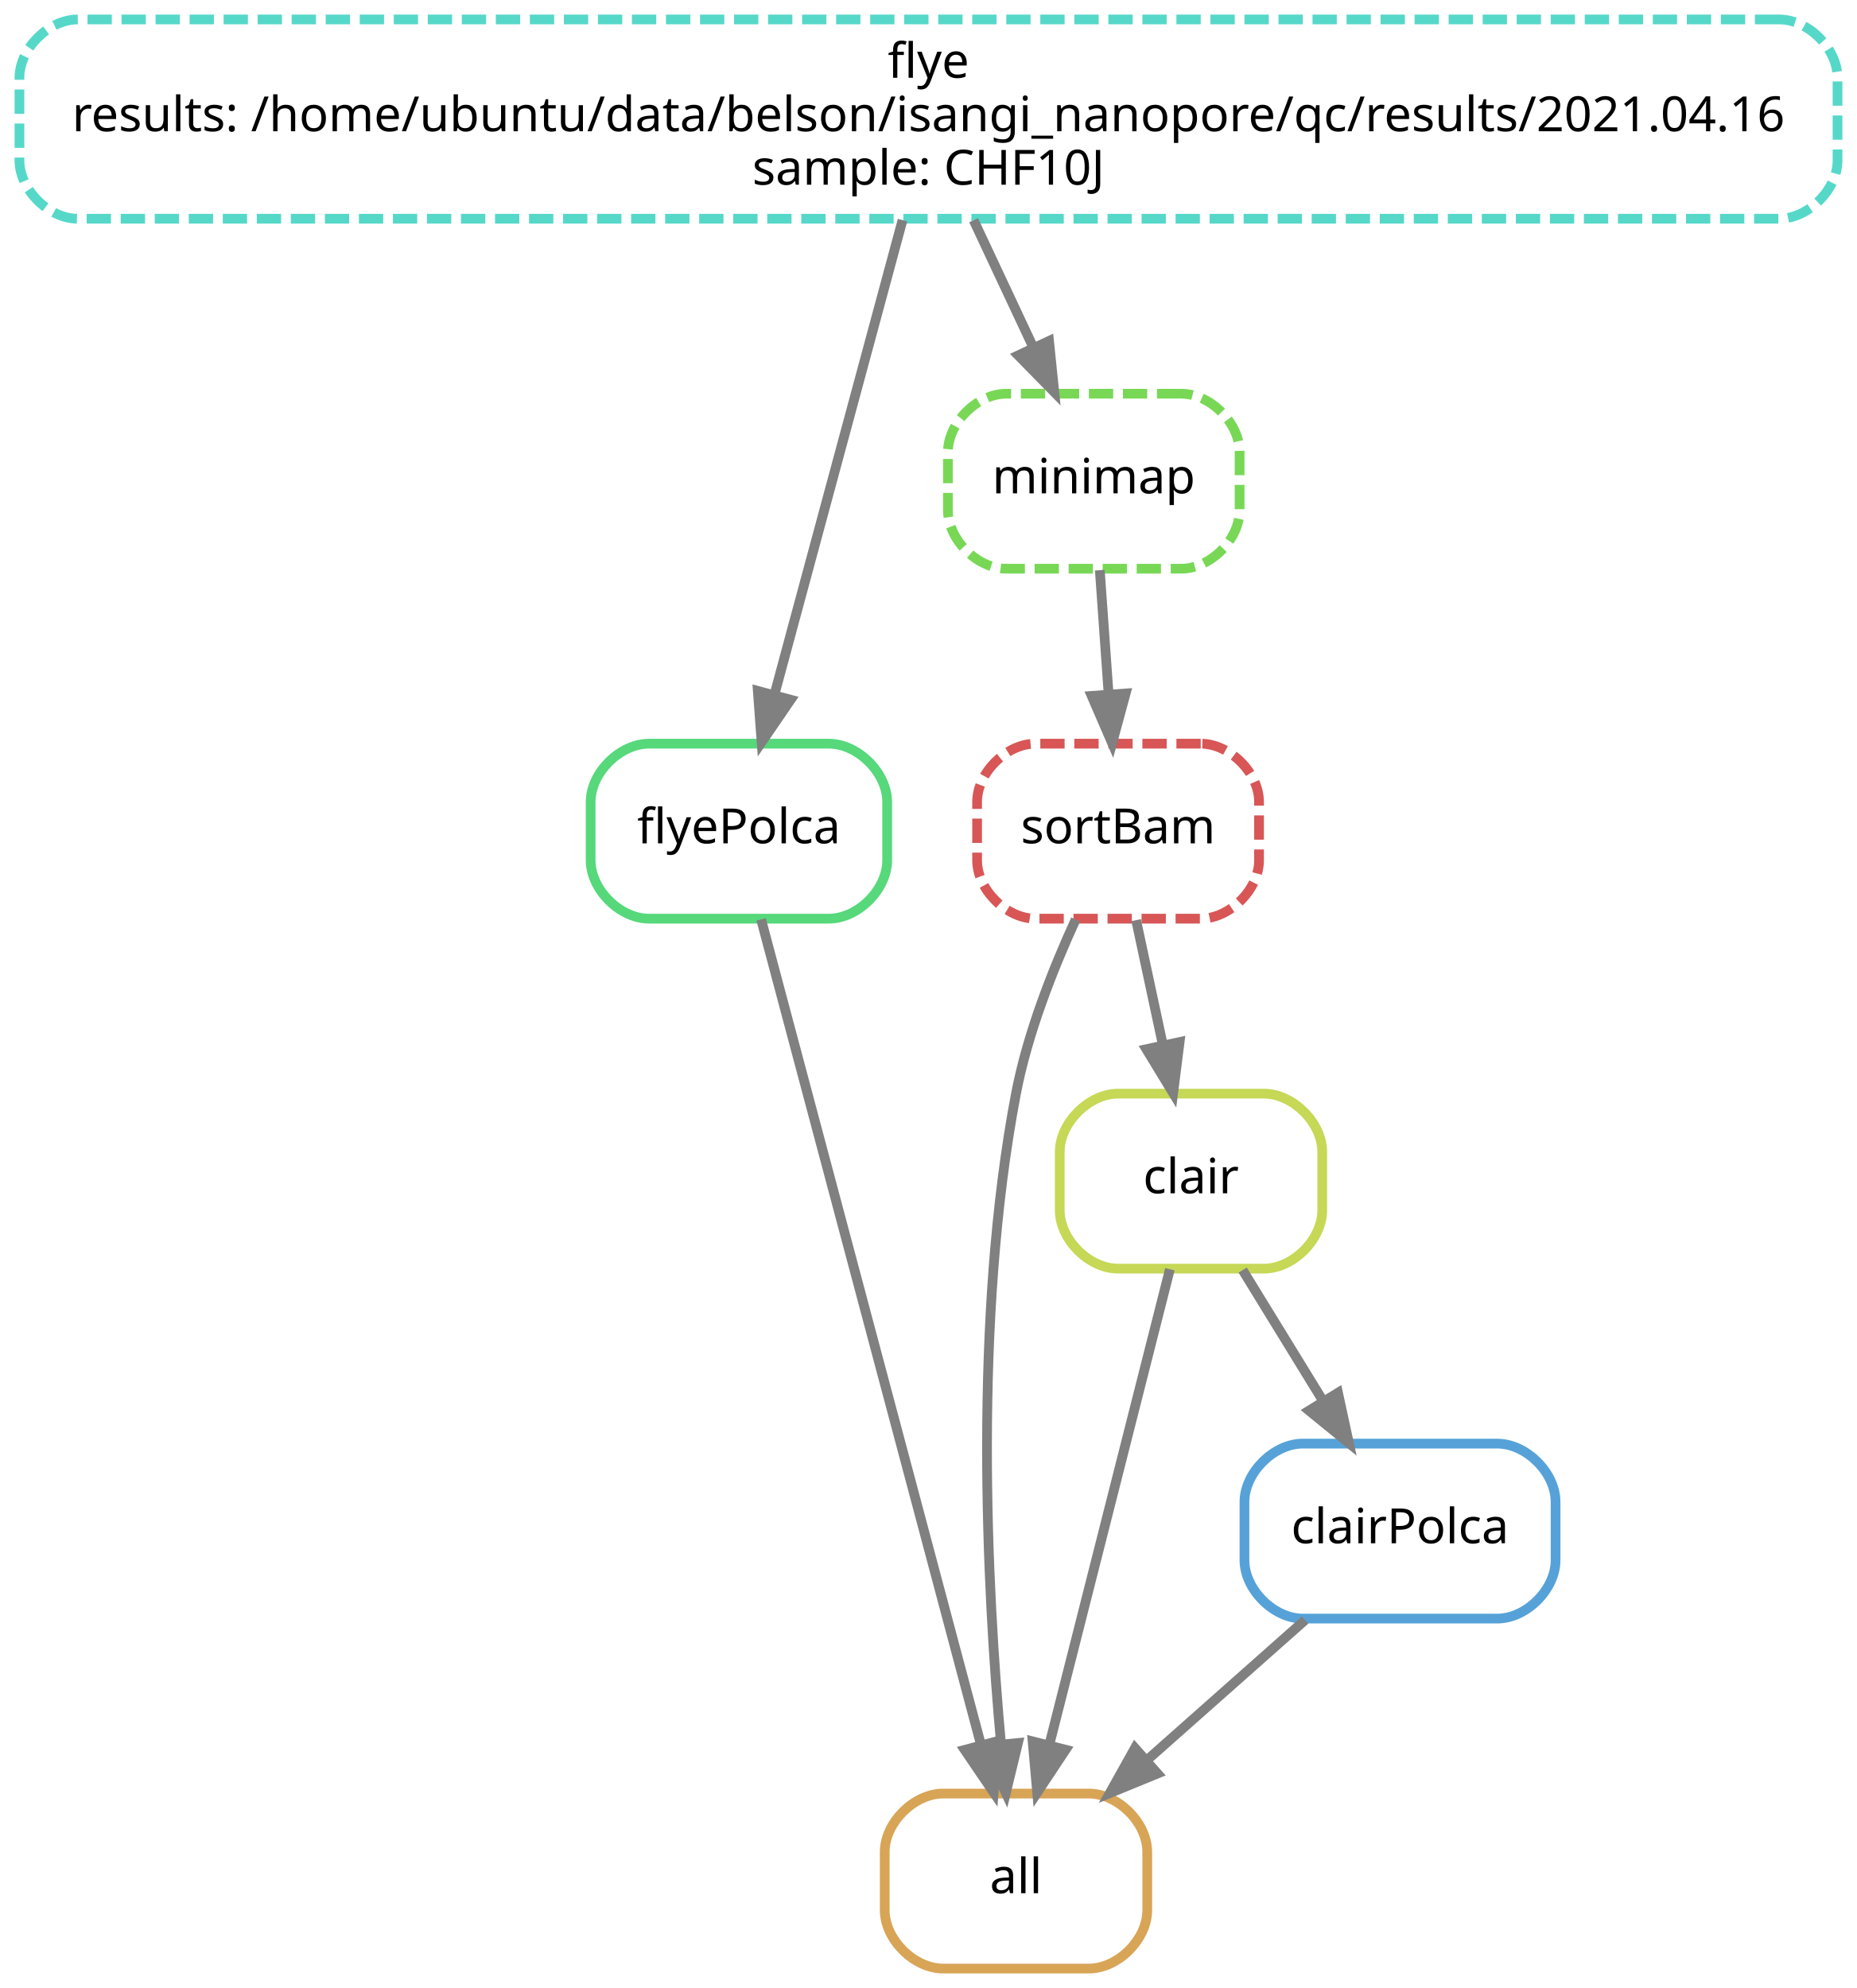
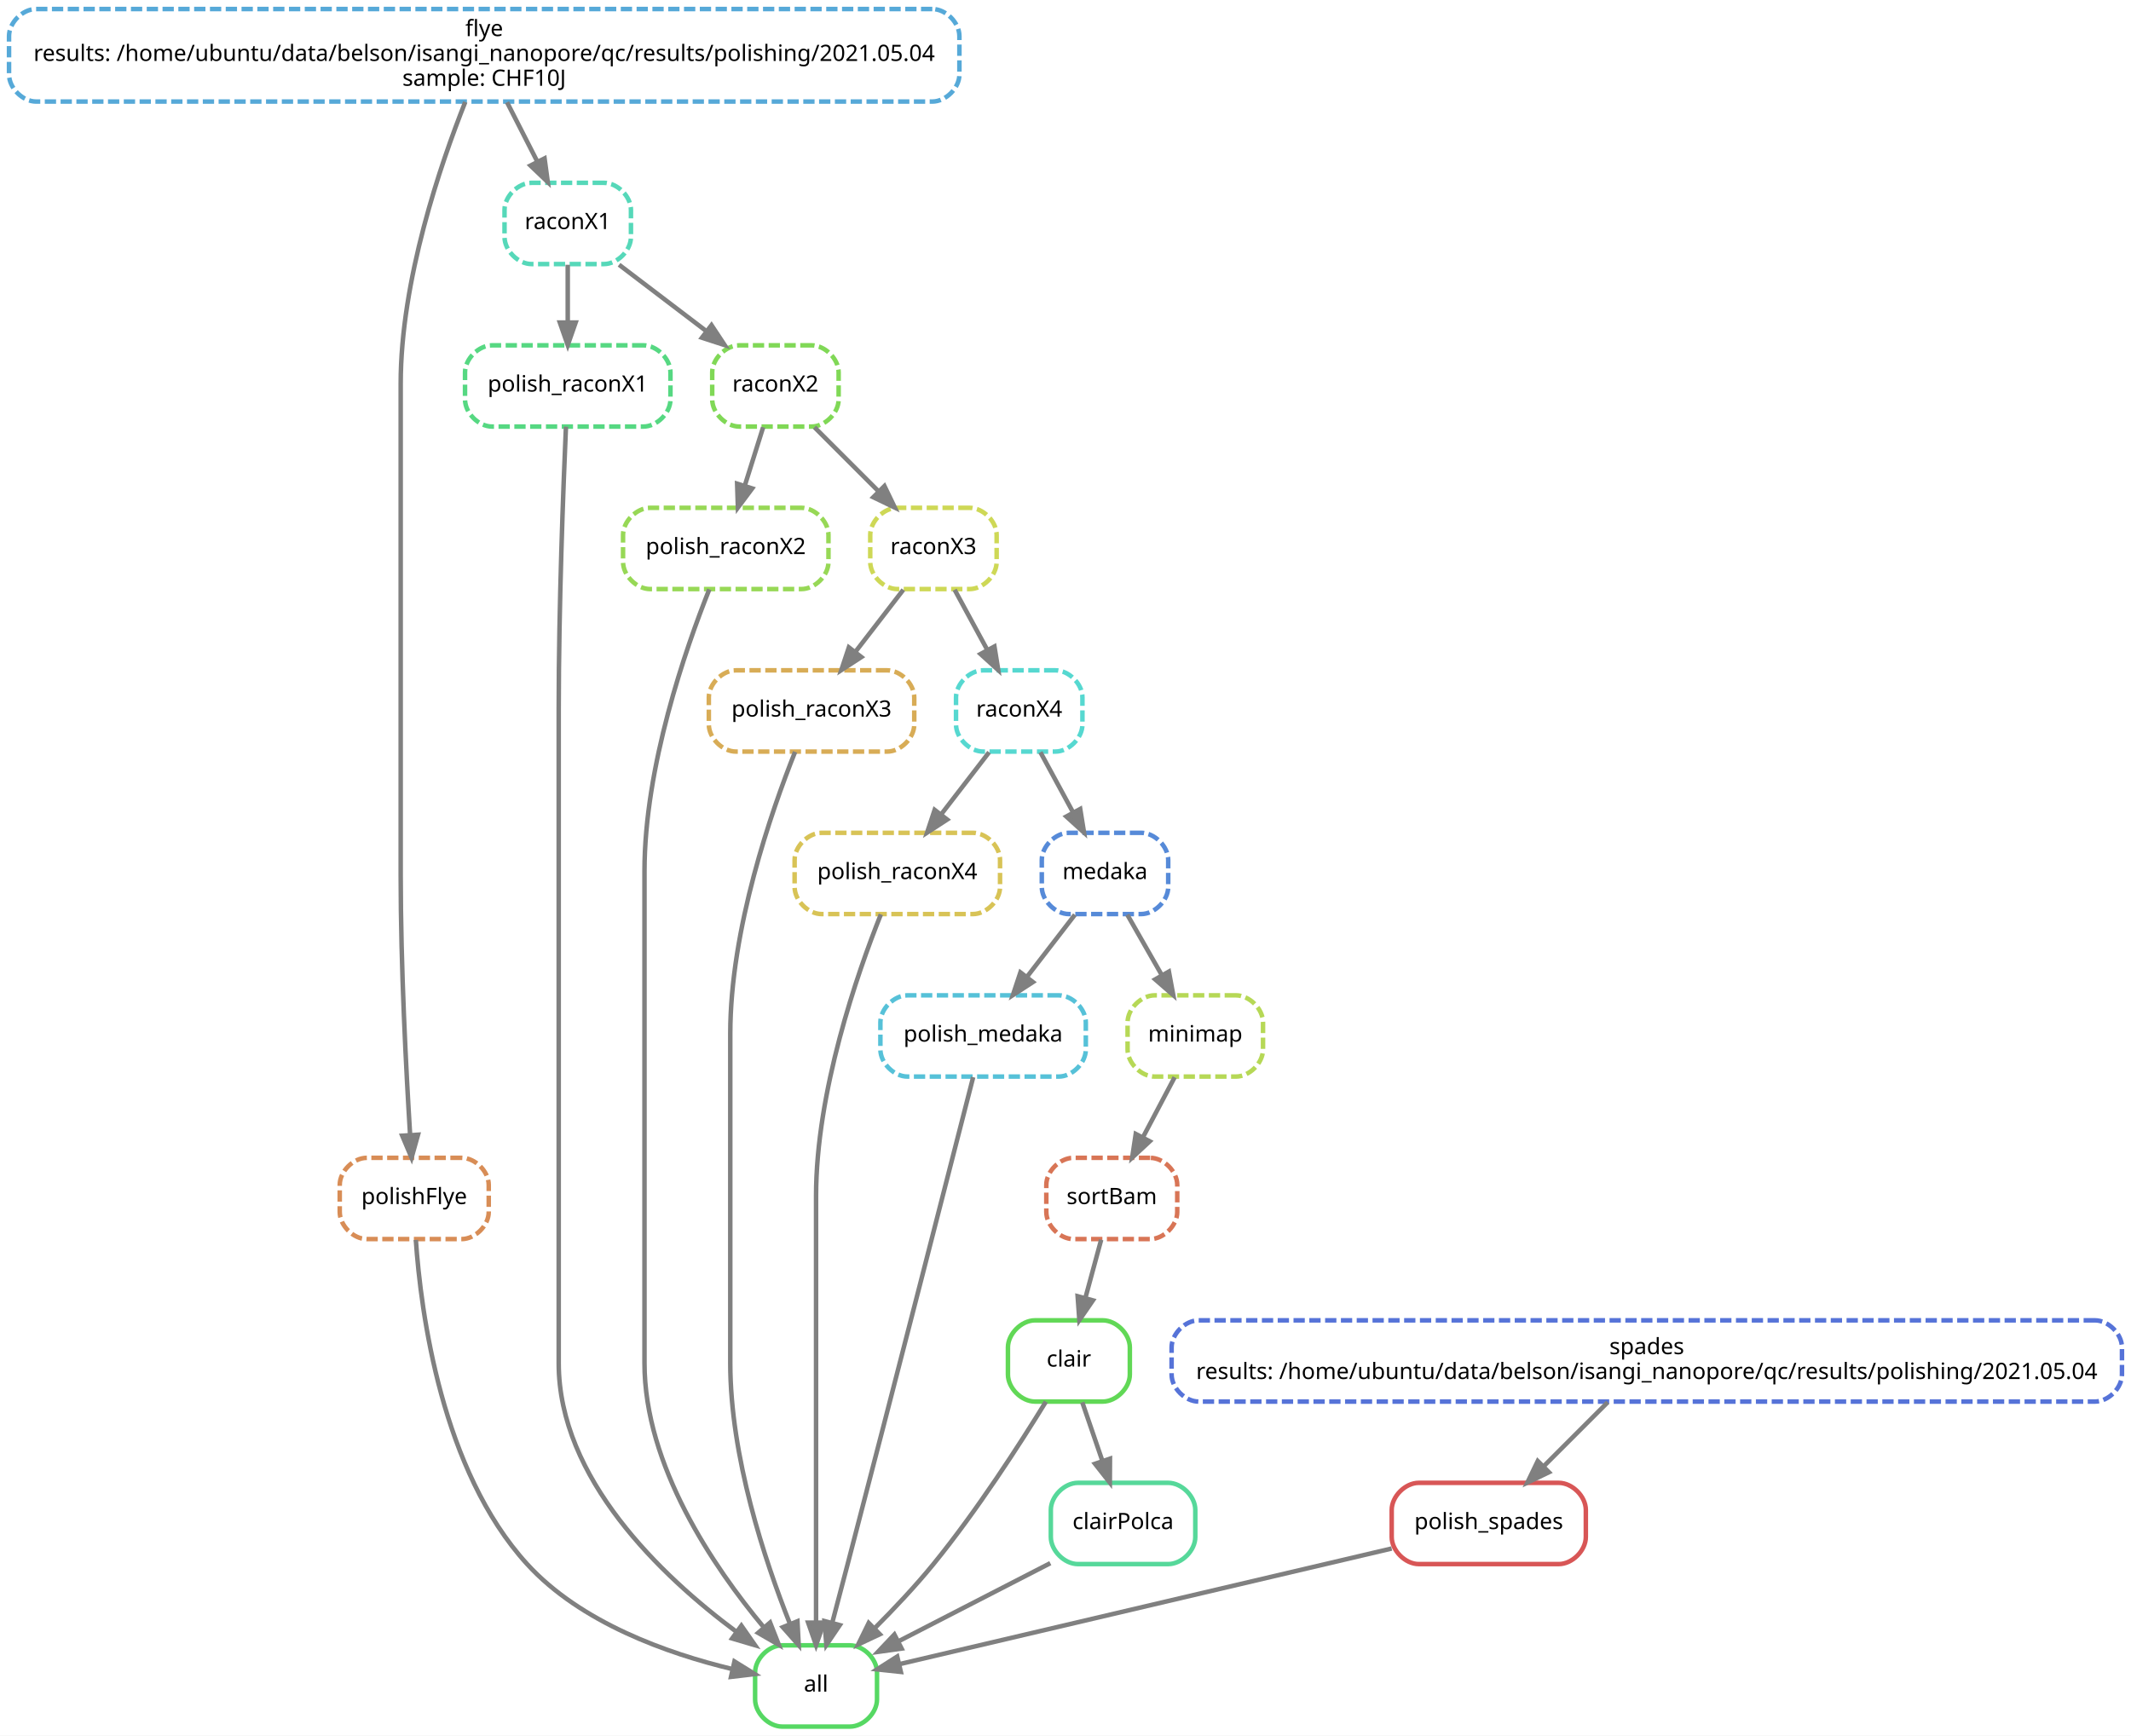
- <svg xmlns="http://www.w3.org/2000/svg" width="382pt" height="409pt" viewBox="0.00 0.00 382.00 409.00">
-   <g id="graph0" class="graph" transform="scale(1 1) rotate(0) translate(4 405)">
-     <polygon fill="white" stroke="transparent" points="-4,4 -4,-405 378,-405 378,4 -4,4" />
+ <svg xmlns="http://www.w3.org/2000/svg" width="944pt" height="769pt" viewBox="0.00 0.00 944.00 769.00">
+   <g id="graph0" class="graph" transform="scale(1 1) rotate(0) translate(4 765)">
+     <polygon fill="white" stroke="transparent" points="-4,4 -4,-765 940,-765 940,4 -4,4" />
    <g id="node1" class="node">
-       <path fill="none" stroke="#d8a456" stroke-width="2" d="M220,-36C220,-36 190,-36 190,-36 184,-36 178,-30 178,-24 178,-24 178,-12 178,-12 178,-6 184,0 190,0 190,0 220,0 220,0 226,0 232,-6 232,-12 232,-12 232,-24 232,-24 232,-30 226,-36 220,-36" />
-       <text text-anchor="middle" x="205" y="-15.5" font-family="sans" font-size="10.00">all</text>
+       <path fill="none" stroke="#56d863" stroke-width="2" d="M372.5,-36C372.5,-36 342.5,-36 342.5,-36 336.5,-36 330.5,-30 330.5,-24 330.5,-24 330.5,-12 330.5,-12 330.5,-6 336.5,0 342.5,0 342.5,0 372.5,0 372.5,0 378.5,0 384.5,-6 384.5,-12 384.5,-12 384.5,-24 384.5,-24 384.5,-30 378.5,-36 372.5,-36" />
+       <text text-anchor="middle" x="357.5" y="-15.5" font-family="sans" font-size="10.00">all</text>
    </g>
    <g id="node2" class="node">
-       <path fill="none" stroke="#56d87b" stroke-width="2" d="M166.5,-252C166.5,-252 129.5,-252 129.5,-252 123.5,-252 117.5,-246 117.5,-240 117.5,-240 117.5,-228 117.5,-228 117.5,-222 123.5,-216 129.5,-216 129.5,-216 166.5,-216 166.5,-216 172.5,-216 178.5,-222 178.5,-228 178.5,-228 178.5,-240 178.5,-240 178.5,-246 172.5,-252 166.5,-252" />
-       <text text-anchor="middle" x="148" y="-231.5" font-family="sans" font-size="10.00">flyePolca</text>
+       <path fill="none" stroke="#d88d56" stroke-width="2" stroke-dasharray="5,2" d="M200.5,-252C200.5,-252 158.5,-252 158.5,-252 152.5,-252 146.5,-246 146.5,-240 146.5,-240 146.5,-228 146.5,-228 146.5,-222 152.5,-216 158.5,-216 158.5,-216 200.5,-216 200.5,-216 206.5,-216 212.5,-222 212.5,-228 212.5,-228 212.5,-240 212.5,-240 212.5,-246 206.5,-252 200.5,-252" />
+       <text text-anchor="middle" x="179.5" y="-231.5" font-family="sans" font-size="10.00">polishFlye</text>
    </g>
    <g id="edge1" class="edge">
-       <path fill="none" stroke="grey" stroke-width="2" d="M152.57,-215.85C162.45,-178.75 185.87,-90.81 197.78,-46.1" />
-       <polygon fill="grey" stroke="grey" stroke-width="2" points="201.22,-46.8 200.41,-36.23 194.45,-44.99 201.22,-46.8" />
+       <path fill="none" stroke="grey" stroke-width="2" d="M180.21,-215.63C182.44,-183.32 191.62,-113.51 229.5,-72 253.25,-45.97 291.74,-32.38 320.32,-25.51" />
+       <polygon fill="grey" stroke="grey" stroke-width="2" points="321.35,-28.86 330.35,-23.27 319.83,-22.03 321.35,-28.86" />
    </g>
    <g id="node3" class="node">
-       <path fill="none" stroke="#56d8c9" stroke-width="2" stroke-dasharray="5,2" d="M362,-401C362,-401 12,-401 12,-401 6,-401 0,-395 0,-389 0,-389 0,-372 0,-372 0,-366 6,-360 12,-360 12,-360 362,-360 362,-360 368,-360 374,-366 374,-372 374,-372 374,-389 374,-389 374,-395 368,-401 362,-401" />
-       <text text-anchor="middle" x="187" y="-389" font-family="sans" font-size="10.00">flye</text>
-       <text text-anchor="middle" x="187" y="-378" font-family="sans" font-size="10.00">results: /home/ubuntu/data/belson/isangi_nanopore/qc/results/2021.04.16</text>
-       <text text-anchor="middle" x="187" y="-367" font-family="sans" font-size="10.00">sample: CHF10J</text>
+       <path fill="none" stroke="#56a9d8" stroke-width="2" stroke-dasharray="5,2" d="M409,-761C409,-761 12,-761 12,-761 6,-761 0,-755 0,-749 0,-749 0,-732 0,-732 0,-726 6,-720 12,-720 12,-720 409,-720 409,-720 415,-720 421,-726 421,-732 421,-732 421,-749 421,-749 421,-755 415,-761 409,-761" />
+       <text text-anchor="middle" x="210.5" y="-749" font-family="sans" font-size="10.00">flye</text>
+       <text text-anchor="middle" x="210.5" y="-738" font-family="sans" font-size="10.00">results: /home/ubuntu/data/belson/isangi_nanopore/qc/results/polishing/2021.05.04</text>
+       <text text-anchor="middle" x="210.5" y="-727" font-family="sans" font-size="10.00">sample: CHF10J</text>
+     </g>
+     <g id="edge10" class="edge">
+       <path fill="none" stroke="grey" stroke-width="2" d="M202.1,-719.81C191.19,-692.37 173.5,-640.84 173.5,-595 173.5,-595 173.5,-595 173.5,-377 173.5,-336.96 175.91,-290.63 177.68,-262.07" />
+       <polygon fill="grey" stroke="grey" stroke-width="2" points="181.17,-262.24 178.31,-252.04 174.19,-261.8 181.17,-262.24" />
+     </g>
+     <g id="node5" class="node">
+       <path fill="none" stroke="#56d8b9" stroke-width="2" stroke-dasharray="5,2" d="M263.5,-684C263.5,-684 231.5,-684 231.5,-684 225.5,-684 219.5,-678 219.5,-672 219.5,-672 219.5,-660 219.5,-660 219.5,-654 225.5,-648 231.5,-648 231.5,-648 263.5,-648 263.5,-648 269.5,-648 275.5,-654 275.5,-660 275.5,-660 275.5,-672 275.5,-672 275.5,-678 269.5,-684 263.5,-684" />
+       <text text-anchor="middle" x="247.5" y="-663.5" font-family="sans" font-size="10.00">raconX1</text>
+     </g>
+     <g id="edge12" class="edge">
+       <path fill="none" stroke="grey" stroke-width="2" d="M220.61,-719.69C224.76,-711.56 229.62,-702.03 234.06,-693.33" />
+       <polygon fill="grey" stroke="grey" stroke-width="2" points="237.23,-694.82 238.66,-684.32 231,-691.64 237.23,-694.82" />
+     </g>
+     <g id="node4" class="node">
+       <path fill="none" stroke="#56d882" stroke-width="2" stroke-dasharray="5,2" d="M281,-612C281,-612 214,-612 214,-612 208,-612 202,-606 202,-600 202,-600 202,-588 202,-588 202,-582 208,-576 214,-576 214,-576 281,-576 281,-576 287,-576 293,-582 293,-588 293,-588 293,-600 293,-600 293,-606 287,-612 281,-612" />
+       <text text-anchor="middle" x="247.5" y="-591.5" font-family="sans" font-size="10.00">polish_raconX1</text>
+     </g>
+     <g id="edge2" class="edge">
+       <path fill="none" stroke="grey" stroke-width="2" d="M246.71,-575.96C245.54,-549.3 243.5,-496.13 243.5,-451 243.5,-451 243.5,-451 243.5,-161 243.5,-110 288.77,-66.88 322.26,-41.97" />
+       <polygon fill="grey" stroke="grey" stroke-width="2" points="324.42,-44.73 330.48,-36.04 320.33,-39.05 324.42,-44.73" />
+     </g>
+     <g id="edge11" class="edge">
+       <path fill="none" stroke="grey" stroke-width="2" d="M247.5,-647.7C247.5,-639.98 247.5,-630.71 247.5,-622.11" />
+       <polygon fill="grey" stroke="grey" stroke-width="2" points="251,-622.1 247.5,-612.1 244,-622.1 251,-622.1" />
+     </g>
+     <g id="node7" class="node">
+       <path fill="none" stroke="#80d856" stroke-width="2" stroke-dasharray="5,2" d="M355.5,-612C355.5,-612 323.5,-612 323.5,-612 317.5,-612 311.5,-606 311.5,-600 311.5,-600 311.5,-588 311.5,-588 311.5,-582 317.5,-576 323.5,-576 323.5,-576 355.5,-576 355.5,-576 361.5,-576 367.5,-582 367.5,-588 367.5,-588 367.5,-600 367.5,-600 367.5,-606 361.5,-612 355.5,-612" />
+       <text text-anchor="middle" x="339.5" y="-591.5" font-family="sans" font-size="10.00">raconX2</text>
+     </g>
+     <g id="edge14" class="edge">
+       <path fill="none" stroke="grey" stroke-width="2" d="M270.24,-647.7C281.94,-638.8 296.36,-627.82 309.01,-618.2" />
+       <polygon fill="grey" stroke="grey" stroke-width="2" points="311.18,-620.94 317.02,-612.1 306.94,-615.37 311.18,-620.94" />
+     </g>
+     <g id="node6" class="node">
+       <path fill="none" stroke="#97d856" stroke-width="2" stroke-dasharray="5,2" d="M351,-540C351,-540 284,-540 284,-540 278,-540 272,-534 272,-528 272,-528 272,-516 272,-516 272,-510 278,-504 284,-504 284,-504 351,-504 351,-504 357,-504 363,-510 363,-516 363,-516 363,-528 363,-528 363,-534 357,-540 351,-540" />
+       <text text-anchor="middle" x="317.5" y="-519.5" font-family="sans" font-size="10.00">polish_raconX2</text>
+     </g>
+     <g id="edge3" class="edge">
+       <path fill="none" stroke="grey" stroke-width="2" d="M310.21,-503.87C299.7,-477.53 281.5,-425.29 281.5,-379 281.5,-379 281.5,-379 281.5,-161 281.5,-115.64 312.02,-70.75 334.38,-43.95" />
+       <polygon fill="grey" stroke="grey" stroke-width="2" points="337.14,-46.09 341.01,-36.23 331.84,-41.53 337.14,-46.09" />
+     </g>
+     <g id="edge13" class="edge">
+       <path fill="none" stroke="grey" stroke-width="2" d="M334.06,-575.7C331.61,-567.9 328.66,-558.51 325.93,-549.83" />
+       <polygon fill="grey" stroke="grey" stroke-width="2" points="329.21,-548.59 322.88,-540.1 322.54,-550.69 329.21,-548.59" />
+     </g>
+     <g id="node9" class="node">
+       <path fill="none" stroke="#ced856" stroke-width="2" stroke-dasharray="5,2" d="M425.5,-540C425.5,-540 393.5,-540 393.5,-540 387.5,-540 381.5,-534 381.5,-528 381.5,-528 381.5,-516 381.5,-516 381.5,-510 387.5,-504 393.5,-504 393.5,-504 425.5,-504 425.5,-504 431.5,-504 437.5,-510 437.5,-516 437.5,-516 437.5,-528 437.5,-528 437.5,-534 431.5,-540 425.5,-540" />
+       <text text-anchor="middle" x="409.5" y="-519.5" font-family="sans" font-size="10.00">raconX3</text>
+     </g>
+     <g id="edge16" class="edge">
+       <path fill="none" stroke="grey" stroke-width="2" d="M356.8,-575.7C365.36,-567.14 375.84,-556.66 385.2,-547.3" />
+       <polygon fill="grey" stroke="grey" stroke-width="2" points="387.8,-549.65 392.4,-540.1 382.85,-544.7 387.8,-549.65" />
+     </g>
+     <g id="node8" class="node">
+       <path fill="none" stroke="#d8ac56" stroke-width="2" stroke-dasharray="5,2" d="M389,-468C389,-468 322,-468 322,-468 316,-468 310,-462 310,-456 310,-456 310,-444 310,-444 310,-438 316,-432 322,-432 322,-432 389,-432 389,-432 395,-432 401,-438 401,-444 401,-444 401,-456 401,-456 401,-462 395,-468 389,-468" />
+       <text text-anchor="middle" x="355.5" y="-447.5" font-family="sans" font-size="10.00">polish_raconX3</text>
+     </g>
+     <g id="edge4" class="edge">
+       <path fill="none" stroke="grey" stroke-width="2" d="M348.21,-431.87C337.7,-405.53 319.5,-353.29 319.5,-307 319.5,-307 319.5,-307 319.5,-161 319.5,-119.63 334.73,-73.72 345.91,-45.61" />
+       <polygon fill="grey" stroke="grey" stroke-width="2" points="349.26,-46.67 349.81,-36.09 342.78,-44.02 349.26,-46.67" />
+     </g>
+     <g id="edge15" class="edge">
+       <path fill="none" stroke="grey" stroke-width="2" d="M396.15,-503.7C389.74,-495.39 381.94,-485.28 374.89,-476.14" />
+       <polygon fill="grey" stroke="grey" stroke-width="2" points="377.57,-473.88 368.69,-468.1 372.03,-478.16 377.57,-473.88" />
+     </g>
+     <g id="node11" class="node">
+       <path fill="none" stroke="#56d8d0" stroke-width="2" stroke-dasharray="5,2" d="M463.5,-468C463.5,-468 431.5,-468 431.5,-468 425.5,-468 419.5,-462 419.5,-456 419.5,-456 419.5,-444 419.5,-444 419.5,-438 425.5,-432 431.5,-432 431.5,-432 463.5,-432 463.5,-432 469.5,-432 475.5,-438 475.5,-444 475.5,-444 475.5,-456 475.5,-456 475.5,-462 469.5,-468 463.5,-468" />
+       <text text-anchor="middle" x="447.5" y="-447.5" font-family="sans" font-size="10.00">raconX4</text>
+     </g>
+     <g id="edge18" class="edge">
+       <path fill="none" stroke="grey" stroke-width="2" d="M418.89,-503.7C423.26,-495.64 428.56,-485.89 433.4,-476.98" />
+       <polygon fill="grey" stroke="grey" stroke-width="2" points="436.52,-478.56 438.21,-468.1 430.37,-475.22 436.52,-478.56" />
+     </g>
+     <g id="node10" class="node">
+       <path fill="none" stroke="#d8c356" stroke-width="2" stroke-dasharray="5,2" d="M427,-396C427,-396 360,-396 360,-396 354,-396 348,-390 348,-384 348,-384 348,-372 348,-372 348,-366 354,-360 360,-360 360,-360 427,-360 427,-360 433,-360 439,-366 439,-372 439,-372 439,-384 439,-384 439,-390 433,-396 427,-396" />
+       <text text-anchor="middle" x="393.5" y="-375.5" font-family="sans" font-size="10.00">polish_raconX4</text>
    </g>
    <g id="edge5" class="edge">
-       <path fill="none" stroke="grey" stroke-width="2" d="M181.66,-359.71C174.82,-334.38 162.95,-290.37 155.28,-261.98" />
-       <polygon fill="grey" stroke="grey" stroke-width="2" points="158.65,-261.04 152.67,-252.3 151.89,-262.86 158.65,-261.04" />
+       <path fill="none" stroke="grey" stroke-width="2" d="M386.21,-359.87C375.7,-333.53 357.5,-281.29 357.5,-235 357.5,-235 357.5,-235 357.5,-161 357.5,-121 357.5,-74.65 357.5,-46.08" />
+       <polygon fill="grey" stroke="grey" stroke-width="2" points="361,-46.05 357.5,-36.05 354,-46.05 361,-46.05" />
    </g>
-     <g id="node5" class="node">
-       <path fill="none" stroke="#78d856" stroke-width="2" stroke-dasharray="5,2" d="M239,-324C239,-324 203,-324 203,-324 197,-324 191,-318 191,-312 191,-312 191,-300 191,-300 191,-294 197,-288 203,-288 203,-288 239,-288 239,-288 245,-288 251,-294 251,-300 251,-300 251,-312 251,-312 251,-318 245,-324 239,-324" />
-       <text text-anchor="middle" x="221" y="-303.5" font-family="sans" font-size="10.00">minimap</text>
+     <g id="edge17" class="edge">
+       <path fill="none" stroke="grey" stroke-width="2" d="M434.15,-431.7C427.74,-423.39 419.94,-413.28 412.89,-404.14" />
+       <polygon fill="grey" stroke="grey" stroke-width="2" points="415.57,-401.88 406.69,-396.1 410.03,-406.16 415.57,-401.88" />
+     </g>
+     <g id="node13" class="node">
+       <path fill="none" stroke="#568ad8" stroke-width="2" stroke-dasharray="5,2" d="M501.5,-396C501.5,-396 469.5,-396 469.5,-396 463.5,-396 457.5,-390 457.5,-384 457.5,-384 457.5,-372 457.5,-372 457.5,-366 463.5,-360 469.5,-360 469.5,-360 501.5,-360 501.5,-360 507.5,-360 513.5,-366 513.5,-372 513.5,-372 513.5,-384 513.5,-384 513.5,-390 507.5,-396 501.5,-396" />
+       <text text-anchor="middle" x="485.5" y="-375.5" font-family="sans" font-size="10.00">medaka</text>
+     </g>
+     <g id="edge20" class="edge">
+       <path fill="none" stroke="grey" stroke-width="2" d="M456.89,-431.7C461.26,-423.64 466.56,-413.89 471.4,-404.98" />
+       <polygon fill="grey" stroke="grey" stroke-width="2" points="474.52,-406.56 476.21,-396.1 468.37,-403.22 474.52,-406.56" />
+     </g>
+     <g id="node12" class="node">
+       <path fill="none" stroke="#56c1d8" stroke-width="2" stroke-dasharray="5,2" d="M465,-324C465,-324 398,-324 398,-324 392,-324 386,-318 386,-312 386,-312 386,-300 386,-300 386,-294 392,-288 398,-288 398,-288 465,-288 465,-288 471,-288 477,-294 477,-300 477,-300 477,-312 477,-312 477,-318 471,-324 465,-324" />
+       <text text-anchor="middle" x="431.5" y="-303.5" font-family="sans" font-size="10.00">polish_medaka</text>
+     </g>
+     <g id="edge6" class="edge">
+       <path fill="none" stroke="grey" stroke-width="2" d="M427.1,-287.74C417.22,-249.09 392.53,-152.64 371.5,-72 369.3,-63.58 366.89,-54.42 364.7,-46.12" />
+       <polygon fill="grey" stroke="grey" stroke-width="2" points="368.01,-44.95 362.07,-36.18 361.24,-46.74 368.01,-44.95" />
+     </g>
+     <g id="edge19" class="edge">
+       <path fill="none" stroke="grey" stroke-width="2" d="M472.15,-359.7C465.74,-351.39 457.94,-341.28 450.89,-332.14" />
+       <polygon fill="grey" stroke="grey" stroke-width="2" points="453.57,-329.88 444.69,-324.1 448.03,-334.16 453.57,-329.88" />
+     </g>
+     <g id="node17" class="node">
+       <path fill="none" stroke="#b6d856" stroke-width="2" stroke-dasharray="5,2" d="M543.5,-324C543.5,-324 507.5,-324 507.5,-324 501.5,-324 495.5,-318 495.5,-312 495.5,-312 495.5,-300 495.5,-300 495.5,-294 501.5,-288 507.5,-288 507.5,-288 543.5,-288 543.5,-288 549.5,-288 555.5,-294 555.5,-300 555.5,-300 555.5,-312 555.5,-312 555.5,-318 549.5,-324 543.5,-324" />
+       <text text-anchor="middle" x="525.5" y="-303.5" font-family="sans" font-size="10.00">minimap</text>
+     </g>
+     <g id="edge24" class="edge">
+       <path fill="none" stroke="grey" stroke-width="2" d="M495.39,-359.7C499.99,-351.64 505.56,-341.89 510.65,-332.98" />
+       <polygon fill="grey" stroke="grey" stroke-width="2" points="513.8,-334.52 515.73,-324.1 507.73,-331.05 513.8,-334.52" />
+     </g>
+     <g id="node14" class="node">
+       <path fill="none" stroke="#56d89a" stroke-width="2" d="M513.5,-108C513.5,-108 473.5,-108 473.5,-108 467.5,-108 461.5,-102 461.5,-96 461.5,-96 461.5,-84 461.5,-84 461.5,-78 467.5,-72 473.5,-72 473.5,-72 513.5,-72 513.5,-72 519.5,-72 525.5,-78 525.5,-84 525.5,-84 525.5,-96 525.5,-96 525.5,-102 519.5,-108 513.5,-108" />
+       <text text-anchor="middle" x="493.5" y="-87.5" font-family="sans" font-size="10.00">clairPolca</text>
    </g>
    <g id="edge7" class="edge">
-       <path fill="none" stroke="grey" stroke-width="2" d="M196.29,-359.69C200.06,-351.65 204.48,-342.24 208.52,-333.61" />
-       <polygon fill="grey" stroke="grey" stroke-width="2" points="211.8,-334.86 212.88,-324.32 205.46,-331.89 211.8,-334.86" />
+       <path fill="none" stroke="grey" stroke-width="2" d="M461.27,-72.41C441.02,-61.99 414.84,-48.52 393.85,-37.71" />
+       <polygon fill="grey" stroke="grey" stroke-width="2" points="395.4,-34.57 384.91,-33.11 392.2,-40.8 395.4,-34.57" />
    </g>
-     <g id="node4" class="node">
-       <path fill="none" stroke="#d85656" stroke-width="2" stroke-dasharray="5,2" d="M243,-252C243,-252 209,-252 209,-252 203,-252 197,-246 197,-240 197,-240 197,-228 197,-228 197,-222 203,-216 209,-216 209,-216 243,-216 243,-216 249,-216 255,-222 255,-228 255,-228 255,-240 255,-240 255,-246 249,-252 243,-252" />
-       <text text-anchor="middle" x="226" y="-231.5" font-family="sans" font-size="10.00">sortBam</text>
+     <g id="node15" class="node">
+       <path fill="none" stroke="#61d856" stroke-width="2" d="M484.5,-180C484.5,-180 454.5,-180 454.5,-180 448.5,-180 442.5,-174 442.5,-168 442.5,-168 442.5,-156 442.5,-156 442.5,-150 448.5,-144 454.5,-144 454.5,-144 484.5,-144 484.5,-144 490.5,-144 496.5,-150 496.5,-156 496.5,-156 496.5,-168 496.5,-168 496.5,-174 490.5,-180 484.5,-180" />
+       <text text-anchor="middle" x="469.5" y="-159.5" font-family="sans" font-size="10.00">clair</text>
    </g>
-     <g id="edge2" class="edge">
-       <path fill="none" stroke="grey" stroke-width="2" d="M217.28,-215.83C212.63,-205.69 207.38,-192.44 205,-180 196.15,-133.63 198.98,-78.36 201.93,-46.12" />
-       <polygon fill="grey" stroke="grey" stroke-width="2" points="205.41,-46.41 202.91,-36.12 198.45,-45.73 205.41,-46.41" />
+     <g id="edge8" class="edge">
+       <path fill="none" stroke="grey" stroke-width="2" d="M459.31,-143.95C448.01,-125.54 428.82,-95.68 409.5,-72 401.56,-62.27 392.13,-52.26 383.49,-43.61" />
+       <polygon fill="grey" stroke="grey" stroke-width="2" points="385.74,-40.91 376.16,-36.39 380.83,-45.9 385.74,-40.91" />
    </g>
-     <g id="node7" class="node">
-       <path fill="none" stroke="#c6d856" stroke-width="2" d="M256,-180C256,-180 226,-180 226,-180 220,-180 214,-174 214,-168 214,-168 214,-156 214,-156 214,-150 220,-144 226,-144 226,-144 256,-144 256,-144 262,-144 268,-150 268,-156 268,-156 268,-168 268,-168 268,-174 262,-180 256,-180" />
-       <text text-anchor="middle" x="241" y="-159.5" font-family="sans" font-size="10.00">clair</text>
+     <g id="edge21" class="edge">
+       <path fill="none" stroke="grey" stroke-width="2" d="M475.43,-143.7C478.11,-135.9 481.33,-126.51 484.3,-117.83" />
+       <polygon fill="grey" stroke="grey" stroke-width="2" points="487.7,-118.7 487.64,-108.1 481.08,-116.43 487.7,-118.7" />
+     </g>
+     <g id="node16" class="node">
+       <path fill="none" stroke="#d87556" stroke-width="2" stroke-dasharray="5,2" d="M505.5,-252C505.5,-252 471.5,-252 471.5,-252 465.5,-252 459.5,-246 459.5,-240 459.5,-240 459.5,-228 459.5,-228 459.5,-222 465.5,-216 471.5,-216 471.5,-216 505.5,-216 505.5,-216 511.5,-216 517.5,-222 517.5,-228 517.5,-228 517.5,-240 517.5,-240 517.5,-246 511.5,-252 505.5,-252" />
+       <text text-anchor="middle" x="488.5" y="-231.5" font-family="sans" font-size="10.00">sortBam</text>
+     </g>
+     <g id="edge22" class="edge">
+       <path fill="none" stroke="grey" stroke-width="2" d="M483.8,-215.7C481.69,-207.9 479.14,-198.51 476.78,-189.83" />
+       <polygon fill="grey" stroke="grey" stroke-width="2" points="480.14,-188.84 474.14,-180.1 473.38,-190.67 480.14,-188.84" />
+     </g>
+     <g id="edge23" class="edge">
+       <path fill="none" stroke="grey" stroke-width="2" d="M516.35,-287.7C512.1,-279.64 506.94,-269.89 502.23,-260.98" />
+       <polygon fill="grey" stroke="grey" stroke-width="2" points="505.31,-259.31 497.54,-252.1 499.12,-262.58 505.31,-259.31" />
+     </g>
+     <g id="node18" class="node">
+       <path fill="none" stroke="#d85656" stroke-width="2" d="M686.5,-108C686.5,-108 624.5,-108 624.5,-108 618.5,-108 612.5,-102 612.5,-96 612.5,-96 612.5,-84 612.5,-84 612.5,-78 618.5,-72 624.5,-72 624.5,-72 686.5,-72 686.5,-72 692.5,-72 698.5,-78 698.5,-84 698.5,-84 698.5,-96 698.5,-96 698.5,-102 692.5,-108 686.5,-108" />
+       <text text-anchor="middle" x="655.5" y="-87.5" font-family="sans" font-size="10.00">polish_spades</text>
    </g>
    <g id="edge9" class="edge">
-       <path fill="none" stroke="grey" stroke-width="2" d="M229.71,-215.7C231.36,-207.98 233.35,-198.71 235.19,-190.11" />
-       <polygon fill="grey" stroke="grey" stroke-width="2" points="238.66,-190.62 237.33,-180.1 231.82,-189.15 238.66,-190.62" />
+       <path fill="none" stroke="grey" stroke-width="2" d="M612.49,-78.9C553.89,-65.13 449.94,-40.71 394.59,-27.71" />
+       <polygon fill="grey" stroke="grey" stroke-width="2" points="395.06,-24.23 384.52,-25.35 393.45,-31.04 395.06,-24.23" />
    </g>
-     <g id="edge6" class="edge">
-       <path fill="none" stroke="grey" stroke-width="2" d="M222.24,-287.7C222.79,-279.98 223.45,-270.71 224.06,-262.11" />
-       <polygon fill="grey" stroke="grey" stroke-width="2" points="227.56,-262.33 224.78,-252.1 220.57,-261.83 227.56,-262.33" />
+     <g id="node19" class="node">
+       <path fill="none" stroke="#5673d8" stroke-width="2" stroke-dasharray="5,2" d="M924,-180C924,-180 527,-180 527,-180 521,-180 515,-174 515,-168 515,-168 515,-156 515,-156 515,-150 521,-144 527,-144 527,-144 924,-144 924,-144 930,-144 936,-150 936,-156 936,-156 936,-168 936,-168 936,-174 930,-180 924,-180" />
+       <text text-anchor="middle" x="725.5" y="-165" font-family="sans" font-size="10.00">spades</text>
+       <text text-anchor="middle" x="725.5" y="-154" font-family="sans" font-size="10.00">results: /home/ubuntu/data/belson/isangi_nanopore/qc/results/polishing/2021.05.04</text>
    </g>
-     <g id="node6" class="node">
-       <path fill="none" stroke="#56a2d8" stroke-width="2" d="M304,-108C304,-108 264,-108 264,-108 258,-108 252,-102 252,-96 252,-96 252,-84 252,-84 252,-78 258,-72 264,-72 264,-72 304,-72 304,-72 310,-72 316,-78 316,-84 316,-84 316,-96 316,-96 316,-102 310,-108 304,-108" />
-       <text text-anchor="middle" x="284" y="-87.5" font-family="sans" font-size="10.00">clairPolca</text>
-     </g>
-     <g id="edge3" class="edge">
-       <path fill="none" stroke="grey" stroke-width="2" d="M264.47,-71.7C254.62,-62.97 242.51,-52.24 231.8,-42.75" />
-       <polygon fill="grey" stroke="grey" stroke-width="2" points="234.11,-40.12 224.3,-36.1 229.47,-45.36 234.11,-40.12" />
-     </g>
-     <g id="edge4" class="edge">
-       <path fill="none" stroke="grey" stroke-width="2" d="M236.66,-143.87C230.5,-119.56 219.15,-74.82 211.85,-46.01" />
-       <polygon fill="grey" stroke="grey" stroke-width="2" points="215.21,-45.02 209.36,-36.19 208.42,-46.74 215.21,-45.02" />
-     </g>
-     <g id="edge8" class="edge">
-       <path fill="none" stroke="grey" stroke-width="2" d="M251.63,-143.7C256.63,-135.56 262.69,-125.69 268.21,-116.7" />
-       <polygon fill="grey" stroke="grey" stroke-width="2" points="271.24,-118.46 273.49,-108.1 265.28,-114.79 271.24,-118.46" />
+     <g id="edge25" class="edge">
+       <path fill="none" stroke="grey" stroke-width="2" d="M708.2,-143.7C699.64,-135.14 689.16,-124.66 679.8,-115.3" />
+       <polygon fill="grey" stroke="grey" stroke-width="2" points="682.15,-112.7 672.6,-108.1 677.2,-117.65 682.15,-112.7" />
    </g>
  </g>
</svg>
